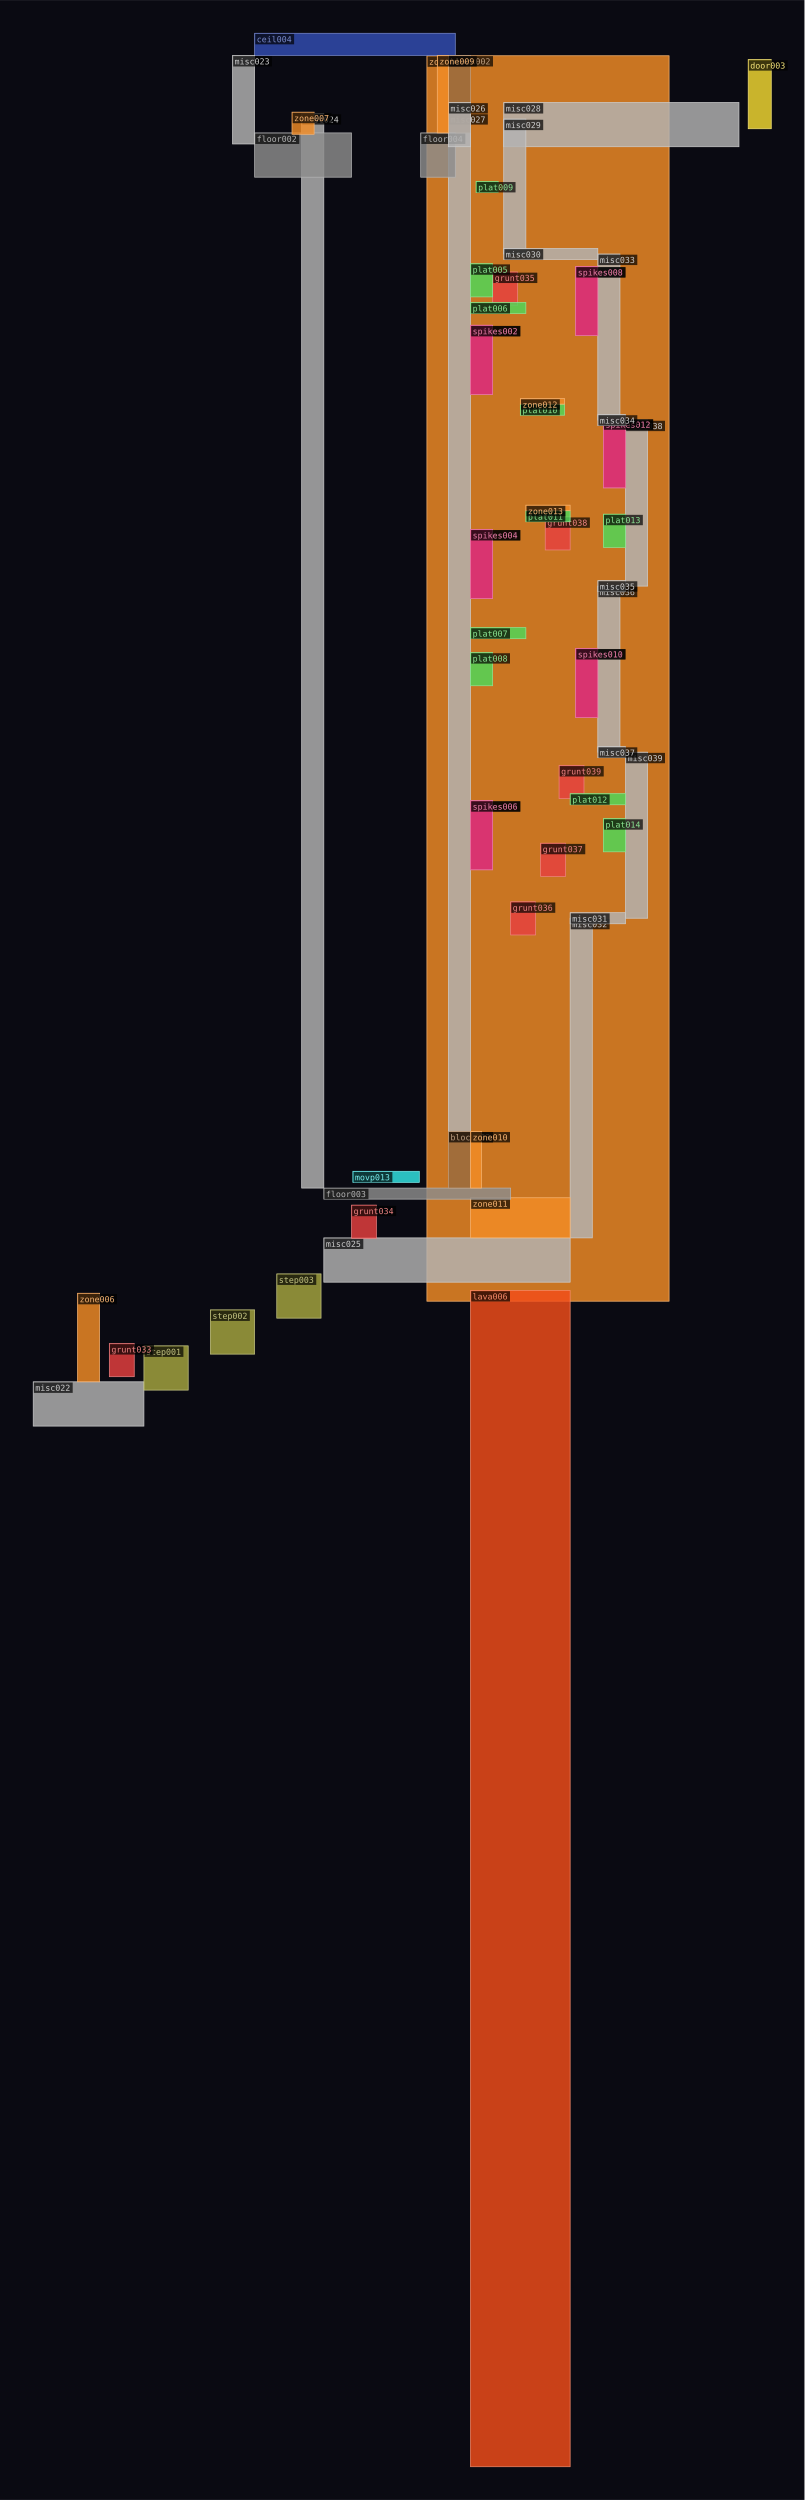
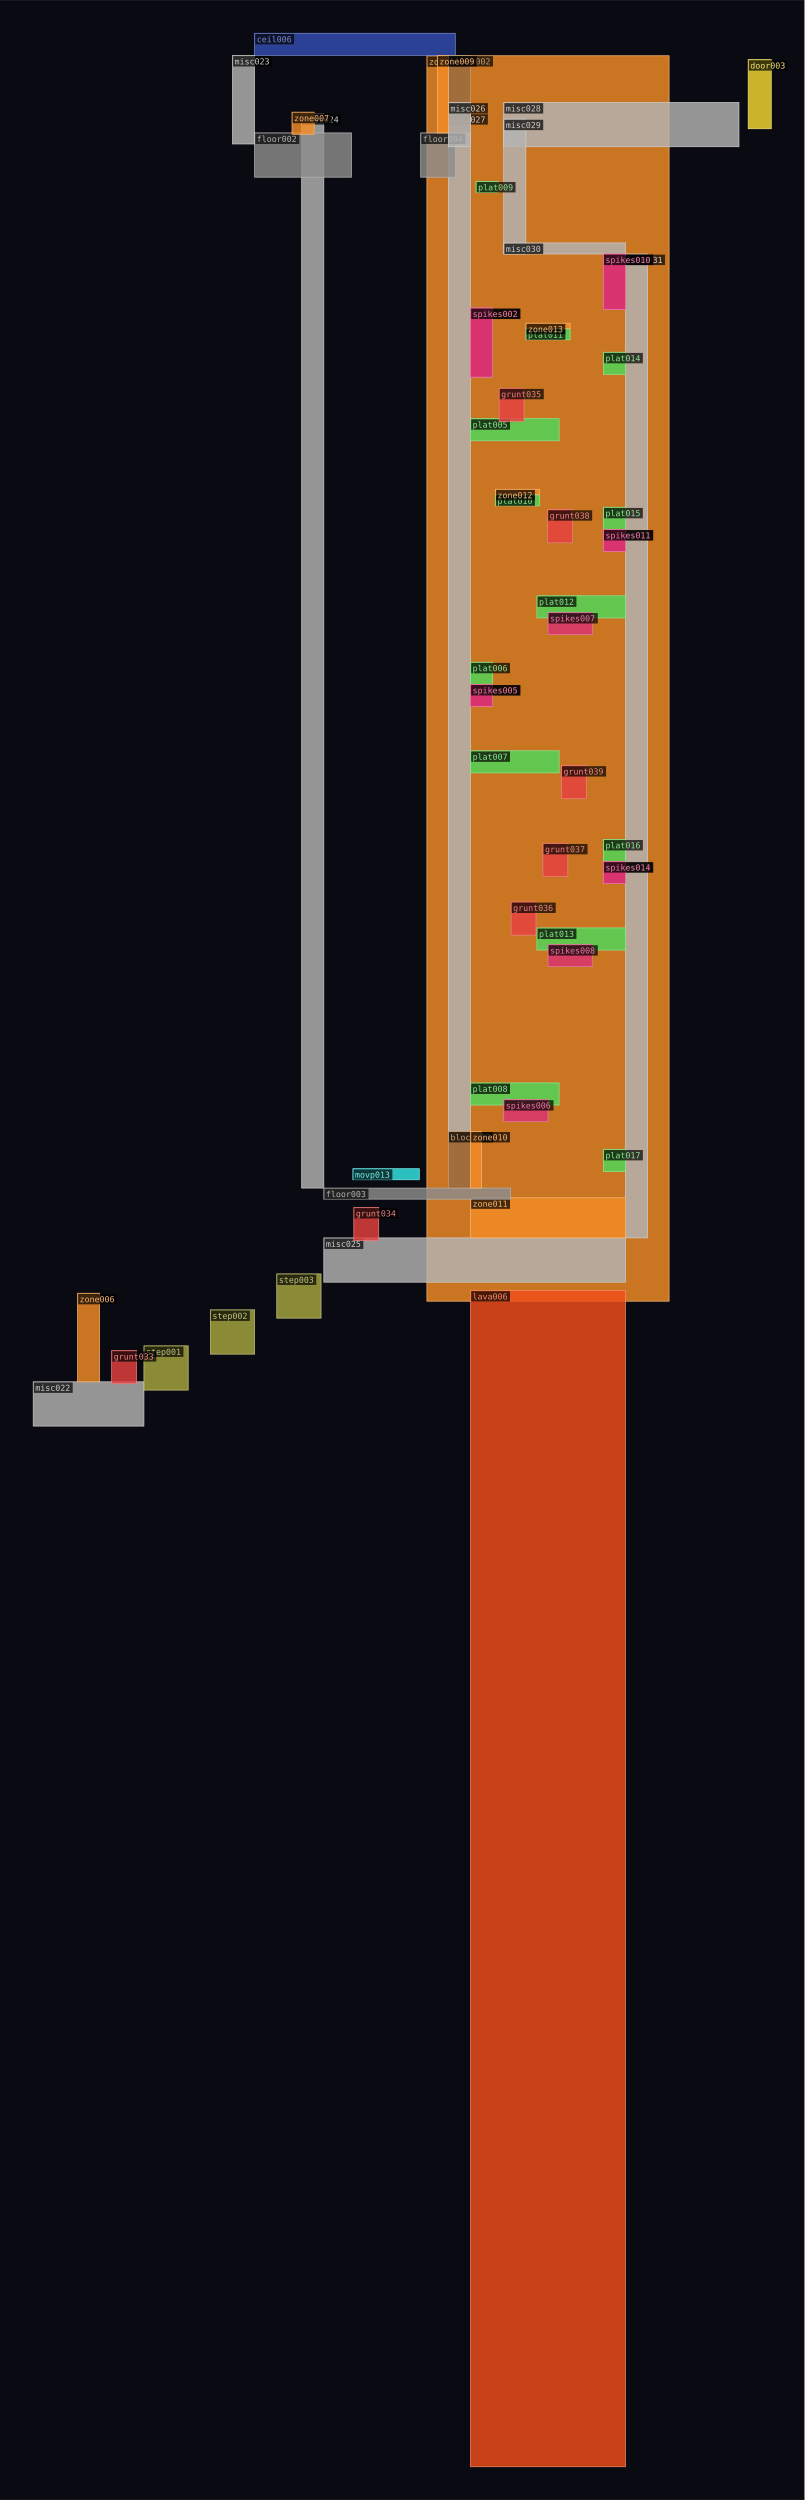
<svg xmlns="http://www.w3.org/2000/svg" viewBox="16064 -1370 2325.33 7226" width="901" height="2800" font-family="monospace">
  <rect x="16064" y="-1370" width="2325.33" height="7226" fill="#0a0a12" />
  <rect x="17298" y="-1209" width="700" height="3600" fill="#f28c26" fill-opacity="0.82" stroke="#f7b472" stroke-width="2" />
  <rect x="17300" y="-1207" width="112.16" height="30" fill="#000000" fill-opacity="0.7" />
  <text x="17304" y="-1183" font-size="24" fill="#f7b472">zone008</text>
-   <rect x="17424" y="2360" width="288" height="3400" fill="#f24d1a" fill-opacity="0.82" stroke="#f78b6a" stroke-width="2" />
+   <rect x="17424" y="2360" width="448" height="3400" fill="#f24d1a" fill-opacity="0.82" stroke="#f78b6a" stroke-width="2" />
  <rect x="17426" y="2362" width="112.16" height="30" fill="#000000" fill-opacity="0.7" />
  <text x="17430" y="2386" font-size="24" fill="#f78b6a">lava006</text>
  <rect x="16936" y="-1042" width="64" height="3106" fill="#b3b3b3" fill-opacity="0.82" stroke="#cdcdcd" stroke-width="2" />
  <rect x="16938" y="-1040" width="112.16" height="30" fill="#000000" fill-opacity="0.7" />
  <text x="16942" y="-1016" font-size="24" fill="#cdcdcd">misc024</text>
  <rect x="17360" y="-1042" width="64" height="2942" fill="#b3b3b3" fill-opacity="0.82" stroke="#cdcdcd" stroke-width="2" />
  <rect x="17362" y="-1040" width="112.16" height="30" fill="#000000" fill-opacity="0.7" />
  <text x="17366" y="-1016" font-size="24" fill="#cdcdcd">misc027</text>
-   <rect x="17000" y="2208" width="712" height="128" fill="#b3b3b3" fill-opacity="0.82" stroke="#cdcdcd" stroke-width="2" />
+   <rect x="17872" y="-636" width="64" height="2844" fill="#b3b3b3" fill-opacity="0.82" stroke="#cdcdcd" stroke-width="2" />
+   <rect x="17874" y="-634" width="112.16" height="30" fill="#000000" fill-opacity="0.7" />
+   <text x="17878" y="-610" font-size="24" fill="#cdcdcd">misc031</text>
+   <rect x="17000" y="2208" width="872" height="128" fill="#b3b3b3" fill-opacity="0.82" stroke="#cdcdcd" stroke-width="2" />
  <rect x="17002" y="2210" width="112.16" height="30" fill="#000000" fill-opacity="0.7" />
  <text x="17006" y="2234" font-size="24" fill="#cdcdcd">misc025</text>
  <rect x="17520" y="-1074" width="680" height="128" fill="#b3b3b3" fill-opacity="0.82" stroke="#cdcdcd" stroke-width="2" />
  <rect x="17522" y="-1072" width="112.16" height="30" fill="#000000" fill-opacity="0.7" />
  <text x="17526" y="-1048" font-size="24" fill="#cdcdcd">misc028</text>
-   <rect x="17712" y="1284" width="64" height="924" fill="#b3b3b3" fill-opacity="0.82" stroke="#cdcdcd" stroke-width="2" />
-   <rect x="17714" y="1286" width="112.16" height="30" fill="#000000" fill-opacity="0.7" />
-   <text x="17718" y="1310" font-size="24" fill="#cdcdcd">misc032</text>
+   <rect x="17424" y="2092" width="448" height="116" fill="#f28c26" fill-opacity="0.82" stroke="#f7b472" stroke-width="2" />
+   <rect x="17426" y="2094" width="112.16" height="30" fill="#000000" fill-opacity="0.7" />
+   <text x="17430" y="2118" font-size="24" fill="#f7b472">zone011</text>
  <rect x="16160" y="2624" width="320" height="128" fill="#b3b3b3" fill-opacity="0.82" stroke="#cdcdcd" stroke-width="2" />
  <rect x="16162" y="2626" width="112.16" height="30" fill="#000000" fill-opacity="0.7" />
  <text x="16166" y="2650" font-size="24" fill="#cdcdcd">misc022</text>
  <rect x="16800" y="-1274" width="580" height="64" fill="#334db3" fill-opacity="0.82" stroke="#7a8bcd" stroke-width="2" />
  <rect x="16802" y="-1272" width="112.16" height="30" fill="#000000" fill-opacity="0.7" />
-   <text x="16806" y="-1248" font-size="24" fill="#7a8bcd">ceil004</text>
+   <text x="16806" y="-1248" font-size="24" fill="#7a8bcd">ceil006</text>
  <rect x="16800" y="-986" width="280" height="128" fill="#8c8c8c" fill-opacity="0.82" stroke="#b4b4b4" stroke-width="2" />
  <rect x="16802" y="-984" width="127.04" height="30" fill="#000000" fill-opacity="0.7" />
  <text x="16806" y="-960" font-size="24" fill="#b4b4b4">floor002</text>
-   <rect x="17424" y="2092" width="288" height="116" fill="#f28c26" fill-opacity="0.82" stroke="#f7b472" stroke-width="2" />
-   <rect x="17426" y="2094" width="112.16" height="30" fill="#000000" fill-opacity="0.7" />
-   <text x="17430" y="2118" font-size="24" fill="#f7b472">zone011</text>
-   <rect x="17872" y="804" width="64" height="480" fill="#b3b3b3" fill-opacity="0.82" stroke="#cdcdcd" stroke-width="2" />
-   <rect x="17874" y="806" width="112.16" height="30" fill="#000000" fill-opacity="0.7" />
-   <text x="17878" y="830" font-size="24" fill="#cdcdcd">misc039</text>
-   <rect x="17792" y="324" width="64" height="480" fill="#b3b3b3" fill-opacity="0.82" stroke="#cdcdcd" stroke-width="2" />
-   <rect x="17794" y="326" width="112.16" height="30" fill="#000000" fill-opacity="0.7" />
-   <text x="17798" y="350" font-size="24" fill="#cdcdcd">misc036</text>
-   <rect x="17872" y="-156" width="64" height="480" fill="#b3b3b3" fill-opacity="0.82" stroke="#cdcdcd" stroke-width="2" />
-   <rect x="17874" y="-154" width="112.16" height="30" fill="#000000" fill-opacity="0.7" />
-   <text x="17878" y="-130" font-size="24" fill="#cdcdcd">misc038</text>
-   <rect x="17792" y="-636" width="64" height="480" fill="#b3b3b3" fill-opacity="0.82" stroke="#cdcdcd" stroke-width="2" />
-   <rect x="17794" y="-634" width="112.16" height="30" fill="#000000" fill-opacity="0.7" />
-   <text x="17798" y="-610" font-size="24" fill="#cdcdcd">misc033</text>
  <rect x="17520" y="-1026" width="64" height="390" fill="#b3b3b3" fill-opacity="0.82" stroke="#cdcdcd" stroke-width="2" />
  <rect x="17522" y="-1024" width="112.16" height="30" fill="#000000" fill-opacity="0.7" />
  <text x="17526" y="-1000" font-size="24" fill="#cdcdcd">misc029</text>
  <rect x="17000" y="2064" width="540" height="32" fill="#8c8c8c" fill-opacity="0.82" stroke="#b4b4b4" stroke-width="2" />
  <rect x="17002" y="2066" width="127.04" height="30" fill="#000000" fill-opacity="0.7" />
  <text x="17006" y="2090" font-size="24" fill="#b4b4b4">floor003</text>
+   <rect x="17424" y="-160" width="256" height="64" fill="#4dd959" fill-opacity="0.82" stroke="#8be693" stroke-width="2" />
+   <rect x="17426" y="-158" width="112.16" height="30" fill="#000000" fill-opacity="0.7" />
+   <text x="17430" y="-134" font-size="24" fill="#8be693">plat005</text>
+   <rect x="17616" y="352" width="256" height="64" fill="#4dd959" fill-opacity="0.82" stroke="#8be693" stroke-width="2" />
+   <rect x="17618" y="354" width="112.16" height="30" fill="#000000" fill-opacity="0.7" />
+   <text x="17622" y="378" font-size="24" fill="#8be693">plat012</text>
+   <rect x="17424" y="800" width="256" height="64" fill="#4dd959" fill-opacity="0.82" stroke="#8be693" stroke-width="2" />
+   <rect x="17426" y="802" width="112.16" height="30" fill="#000000" fill-opacity="0.7" />
+   <text x="17430" y="826" font-size="24" fill="#8be693">plat007</text>
  <rect x="16736" y="-1210" width="64" height="256" fill="#b3b3b3" fill-opacity="0.82" stroke="#cdcdcd" stroke-width="2" />
  <rect x="16738" y="-1208" width="112.16" height="30" fill="#000000" fill-opacity="0.7" />
  <text x="16742" y="-1184" font-size="24" fill="#cdcdcd">misc023</text>
+   <rect x="17616" y="1312" width="256" height="64" fill="#4dd959" fill-opacity="0.82" stroke="#8be693" stroke-width="2" />
+   <rect x="17618" y="1314" width="112.16" height="30" fill="#000000" fill-opacity="0.7" />
+   <text x="17622" y="1338" font-size="24" fill="#8be693">plat013</text>
+   <rect x="17424" y="1760" width="256" height="64" fill="#4dd959" fill-opacity="0.82" stroke="#8be693" stroke-width="2" />
+   <rect x="17426" y="1762" width="112.16" height="30" fill="#000000" fill-opacity="0.7" />
+   <text x="17430" y="1786" font-size="24" fill="#8be693">plat008</text>
  <rect x="16864" y="2312" width="128" height="128" fill="#a6a640" fill-opacity="0.82" stroke="#c5c583" stroke-width="2" />
  <rect x="16866" y="2314" width="112.16" height="30" fill="#000000" fill-opacity="0.7" />
  <text x="16870" y="2338" font-size="24" fill="#c5c583">step003</text>
  <rect x="16672" y="2416" width="128" height="128" fill="#a6a640" fill-opacity="0.82" stroke="#c5c583" stroke-width="2" />
  <rect x="16674" y="2418" width="112.16" height="30" fill="#000000" fill-opacity="0.7" />
  <text x="16678" y="2442" font-size="24" fill="#c5c583">step002</text>
  <rect x="16480" y="2520" width="128" height="128" fill="#a6a640" fill-opacity="0.82" stroke="#c5c583" stroke-width="2" />
  <rect x="16482" y="2522" width="112.16" height="30" fill="#000000" fill-opacity="0.7" />
  <text x="16486" y="2546" font-size="24" fill="#c5c583">step001</text>
  <rect x="16288" y="2368" width="64" height="256" fill="#f28c26" fill-opacity="0.82" stroke="#f7b472" stroke-width="2" />
  <rect x="16290" y="2370" width="112.16" height="30" fill="#000000" fill-opacity="0.7" />
  <text x="16294" y="2394" font-size="24" fill="#f7b472">zone006</text>
  <rect x="17360" y="-1210" width="64" height="224" fill="#996b40" fill-opacity="0.82" stroke="#bd9f83" stroke-width="2" />
  <rect x="17362" y="-1208" width="127.04" height="30" fill="#000000" fill-opacity="0.7" />
  <text x="17366" y="-1184" font-size="24" fill="#bd9f83">block002</text>
  <rect x="18226.67" y="-1198" width="66.67" height="200" fill="#f2d933" fill-opacity="0.82" stroke="#f7e67a" stroke-width="2" />
  <rect x="18228.67" y="-1196" width="112.16" height="30" fill="#000000" fill-opacity="0.7" />
  <text x="18232.67" y="-1172" font-size="24" fill="#f7e67a">door003</text>
  <rect x="17280" y="-986" width="100" height="128" fill="#8c8c8c" fill-opacity="0.82" stroke="#b4b4b4" stroke-width="2" />
  <rect x="17282" y="-984" width="127.04" height="30" fill="#000000" fill-opacity="0.7" />
  <text x="17286" y="-960" font-size="24" fill="#b4b4b4">floor004</text>
-   <rect x="17728" y="-600" width="64" height="200" fill="#d93373" fill-opacity="0.82" stroke="#e67aa4" stroke-width="2" />
-   <rect x="17730" y="-598" width="141.92" height="30" fill="#000000" fill-opacity="0.7" />
-   <text x="17734" y="-574" font-size="24" fill="#e67aa4">spikes009</text>
-   <rect x="17728" y="-600" width="64" height="200" fill="#d93373" fill-opacity="0.82" stroke="#e67aa4" stroke-width="2" />
-   <rect x="17730" y="-598" width="141.92" height="30" fill="#000000" fill-opacity="0.7" />
-   <text x="17734" y="-574" font-size="24" fill="#e67aa4">spikes008</text>
-   <rect x="17424" y="-430" width="64" height="200" fill="#d93373" fill-opacity="0.82" stroke="#e67aa4" stroke-width="2" />
-   <rect x="17426" y="-428" width="141.92" height="30" fill="#000000" fill-opacity="0.7" />
-   <text x="17430" y="-404" font-size="24" fill="#e67aa4">spikes003</text>
-   <rect x="17424" y="-430" width="64" height="200" fill="#d93373" fill-opacity="0.82" stroke="#e67aa4" stroke-width="2" />
-   <rect x="17426" y="-428" width="141.92" height="30" fill="#000000" fill-opacity="0.7" />
-   <text x="17430" y="-404" font-size="24" fill="#e67aa4">spikes002</text>
-   <rect x="17808" y="-160" width="64" height="200" fill="#d93373" fill-opacity="0.82" stroke="#e67aa4" stroke-width="2" />
-   <rect x="17810" y="-158" width="141.92" height="30" fill="#000000" fill-opacity="0.7" />
-   <text x="17814" y="-134" font-size="24" fill="#e67aa4">spikes013</text>
-   <rect x="17808" y="-160" width="64" height="200" fill="#d93373" fill-opacity="0.82" stroke="#e67aa4" stroke-width="2" />
-   <rect x="17810" y="-158" width="141.92" height="30" fill="#000000" fill-opacity="0.7" />
-   <text x="17814" y="-134" font-size="24" fill="#e67aa4">spikes012</text>
-   <rect x="17424" y="160" width="64" height="200" fill="#d93373" fill-opacity="0.82" stroke="#e67aa4" stroke-width="2" />
-   <rect x="17426" y="162" width="141.92" height="30" fill="#000000" fill-opacity="0.7" />
-   <text x="17430" y="186" font-size="24" fill="#e67aa4">spikes005</text>
-   <rect x="17424" y="160" width="64" height="200" fill="#d93373" fill-opacity="0.82" stroke="#e67aa4" stroke-width="2" />
-   <rect x="17426" y="162" width="141.92" height="30" fill="#000000" fill-opacity="0.7" />
-   <text x="17430" y="186" font-size="24" fill="#e67aa4">spikes004</text>
-   <rect x="17728" y="504" width="64" height="200" fill="#d93373" fill-opacity="0.82" stroke="#e67aa4" stroke-width="2" />
-   <rect x="17730" y="506" width="141.92" height="30" fill="#000000" fill-opacity="0.7" />
-   <text x="17734" y="530" font-size="24" fill="#e67aa4">spikes011</text>
-   <rect x="17728" y="504" width="64" height="200" fill="#d93373" fill-opacity="0.82" stroke="#e67aa4" stroke-width="2" />
-   <rect x="17730" y="506" width="141.92" height="30" fill="#000000" fill-opacity="0.7" />
-   <text x="17734" y="530" font-size="24" fill="#e67aa4">spikes010</text>
-   <rect x="17424" y="944" width="64" height="200" fill="#d93373" fill-opacity="0.82" stroke="#e67aa4" stroke-width="2" />
-   <rect x="17426" y="946" width="141.92" height="30" fill="#000000" fill-opacity="0.7" />
-   <text x="17430" y="970" font-size="24" fill="#e67aa4">spikes007</text>
-   <rect x="17424" y="944" width="64" height="200" fill="#d93373" fill-opacity="0.82" stroke="#e67aa4" stroke-width="2" />
-   <rect x="17426" y="946" width="141.92" height="30" fill="#000000" fill-opacity="0.7" />
-   <text x="17430" y="970" font-size="24" fill="#e67aa4">spikes006</text>
+   <rect x="17424" y="-480" width="64" height="200" fill="#d93373" fill-opacity="0.82" stroke="#e67aa4" stroke-width="2" />
+   <rect x="17426" y="-478" width="141.92" height="30" fill="#000000" fill-opacity="0.7" />
+   <text x="17430" y="-454" font-size="24" fill="#e67aa4">spikes003</text>
+   <rect x="17424" y="-480" width="64" height="200" fill="#d93373" fill-opacity="0.82" stroke="#e67aa4" stroke-width="2" />
+   <rect x="17426" y="-478" width="141.92" height="30" fill="#000000" fill-opacity="0.7" />
+   <text x="17430" y="-454" font-size="24" fill="#e67aa4">spikes002</text>
+   <rect x="17520" y="-668" width="352" height="32" fill="#b3b3b3" fill-opacity="0.82" stroke="#cdcdcd" stroke-width="2" />
+   <rect x="17522" y="-666" width="112.16" height="30" fill="#000000" fill-opacity="0.7" />
+   <text x="17526" y="-642" font-size="24" fill="#cdcdcd">misc030</text>
  <rect x="17360" y="1900" width="64" height="164" fill="#996b40" fill-opacity="0.82" stroke="#bd9f83" stroke-width="2" />
  <rect x="17362" y="1902" width="127.04" height="30" fill="#000000" fill-opacity="0.7" />
  <text x="17366" y="1926" font-size="24" fill="#bd9f83">block003</text>
-   <rect x="17520" y="-652" width="272" height="32" fill="#b3b3b3" fill-opacity="0.82" stroke="#cdcdcd" stroke-width="2" />
-   <rect x="17522" y="-650" width="112.16" height="30" fill="#000000" fill-opacity="0.7" />
-   <text x="17526" y="-626" font-size="24" fill="#cdcdcd">misc030</text>
+   <rect x="17808" y="-636" width="64" height="160" fill="#d93373" fill-opacity="0.82" stroke="#e67aa4" stroke-width="2" />
+   <rect x="17810" y="-634" width="141.92" height="30" fill="#000000" fill-opacity="0.7" />
+   <text x="17814" y="-610" font-size="24" fill="#e67aa4">spikes009</text>
+   <rect x="17808" y="-636" width="64" height="160" fill="#d93373" fill-opacity="0.82" stroke="#e67aa4" stroke-width="2" />
+   <rect x="17810" y="-634" width="141.92" height="30" fill="#000000" fill-opacity="0.7" />
+   <text x="17814" y="-610" font-size="24" fill="#e67aa4">spikes010</text>
+   <rect x="17648" y="400" width="128" height="64" fill="#d93373" fill-opacity="0.82" stroke="#e67aa4" stroke-width="2" />
+   <rect x="17650" y="402" width="141.92" height="30" fill="#000000" fill-opacity="0.7" />
+   <text x="17654" y="426" font-size="24" fill="#e67aa4">spikes007</text>
+   <rect x="17648" y="1360" width="128" height="64" fill="#d93373" fill-opacity="0.82" stroke="#e67aa4" stroke-width="2" />
+   <rect x="17650" y="1362" width="141.92" height="30" fill="#000000" fill-opacity="0.7" />
+   <text x="17654" y="1386" font-size="24" fill="#e67aa4">spikes008</text>
+   <rect x="17520" y="1808" width="128" height="64" fill="#d93373" fill-opacity="0.82" stroke="#e67aa4" stroke-width="2" />
+   <rect x="17522" y="1810" width="141.92" height="30" fill="#000000" fill-opacity="0.7" />
+   <text x="17526" y="1834" font-size="24" fill="#e67aa4">spikes006</text>
  <rect x="17360" y="-1074" width="64" height="128" fill="#b3b3b3" fill-opacity="0.82" stroke="#cdcdcd" stroke-width="2" />
  <rect x="17362" y="-1072" width="112.16" height="30" fill="#000000" fill-opacity="0.7" />
  <text x="17366" y="-1048" font-size="24" fill="#cdcdcd">misc026</text>
  <rect x="17328" y="-1210" width="32" height="224" fill="#f28c26" fill-opacity="0.82" stroke="#f7b472" stroke-width="2" />
  <rect x="17330" y="-1208" width="112.16" height="30" fill="#000000" fill-opacity="0.7" />
  <text x="17334" y="-1184" font-size="24" fill="#f7b472">zone009</text>
-   <rect x="17488.08" y="-584.06" width="72" height="96" fill="#e64040" fill-opacity="0.82" stroke="#ee8383" stroke-width="2" />
-   <rect x="17490.08" y="-582.06" width="127.04" height="30" fill="#000000" fill-opacity="0.7" />
-   <text x="17494.08" y="-558.06" font-size="24" fill="#ee8383">grunt035</text>
-   <rect x="17640.01" y="123.49" width="72" height="96" fill="#e64040" fill-opacity="0.82" stroke="#ee8383" stroke-width="2" />
-   <rect x="17642.01" y="125.49" width="127.04" height="30" fill="#000000" fill-opacity="0.7" />
-   <text x="17646.01" y="149.49" font-size="24" fill="#ee8383">grunt038</text>
-   <rect x="17680.01" y="842.26" width="72" height="96" fill="#e64040" fill-opacity="0.82" stroke="#ee8383" stroke-width="2" />
-   <rect x="17682.01" y="844.26" width="127.04" height="30" fill="#000000" fill-opacity="0.7" />
-   <text x="17686.01" y="868.26" font-size="24" fill="#ee8383">grunt039</text>
-   <rect x="17626.67" y="1067.12" width="72" height="96" fill="#e64040" fill-opacity="0.82" stroke="#ee8383" stroke-width="2" />
-   <rect x="17628.67" y="1069.12" width="127.04" height="30" fill="#000000" fill-opacity="0.7" />
-   <text x="17632.67" y="1093.12" font-size="24" fill="#ee8383">grunt037</text>
-   <rect x="17540.01" y="1236.43" width="72" height="96" fill="#e64040" fill-opacity="0.82" stroke="#ee8383" stroke-width="2" />
-   <rect x="17542.01" y="1238.43" width="127.04" height="30" fill="#000000" fill-opacity="0.7" />
-   <text x="17546.01" y="1262.43" font-size="24" fill="#ee8383">grunt036</text>
-   <rect x="16380.01" y="2513.23" width="72" height="96" fill="#e64040" fill-opacity="0.82" stroke="#ee8383" stroke-width="2" />
-   <rect x="16382.01" y="2515.23" width="127.04" height="30" fill="#000000" fill-opacity="0.7" />
-   <text x="16386.01" y="2539.23" font-size="24" fill="#ee8383">grunt033</text>
-   <rect x="17080.01" y="2113.23" width="72" height="96" fill="#e64040" fill-opacity="0.82" stroke="#ee8383" stroke-width="2" />
-   <rect x="17082.01" y="2115.23" width="127.04" height="30" fill="#000000" fill-opacity="0.7" />
-   <text x="17086.01" y="2139.23" font-size="24" fill="#ee8383">grunt034</text>
-   <rect x="17808" y="116" width="64" height="96" fill="#4dd959" fill-opacity="0.82" stroke="#8be693" stroke-width="2" />
-   <rect x="17810" y="118" width="112.16" height="30" fill="#000000" fill-opacity="0.7" />
-   <text x="17814" y="142" font-size="24" fill="#8be693">plat013</text>
-   <rect x="17424" y="516" width="64" height="96" fill="#4dd959" fill-opacity="0.82" stroke="#8be693" stroke-width="2" />
-   <rect x="17426" y="518" width="112.16" height="30" fill="#000000" fill-opacity="0.7" />
-   <text x="17430" y="542" font-size="24" fill="#8be693">plat008</text>
-   <rect x="17808" y="996" width="64" height="96" fill="#4dd959" fill-opacity="0.82" stroke="#8be693" stroke-width="2" />
-   <rect x="17810" y="998" width="112.16" height="30" fill="#000000" fill-opacity="0.7" />
-   <text x="17814" y="1022" font-size="24" fill="#8be693">plat014</text>
-   <rect x="17084" y="2015.5" width="192" height="32" fill="#33e6e6" fill-opacity="0.82" stroke="#7aeeee" stroke-width="2" />
-   <rect x="17086" y="2017.5" width="112.16" height="30" fill="#000000" fill-opacity="0.7" />
-   <text x="17090" y="2041.5" font-size="24" fill="#7aeeee">movp013</text>
-   <rect x="17424" y="-608" width="64" height="96" fill="#4dd959" fill-opacity="0.82" stroke="#8be693" stroke-width="2" />
-   <rect x="17426" y="-606" width="112.16" height="30" fill="#000000" fill-opacity="0.7" />
-   <text x="17430" y="-582" font-size="24" fill="#8be693">plat005</text>
+   <rect x="17541.26" y="1236.83" width="72" height="96" fill="#e64040" fill-opacity="0.82" stroke="#ee8383" stroke-width="2" />
+   <rect x="17543.26" y="1238.83" width="127.04" height="30" fill="#000000" fill-opacity="0.7" />
+   <text x="17547.26" y="1262.83" font-size="24" fill="#ee8383">grunt036</text>
+   <rect x="17633.34" y="1067.36" width="72" height="96" fill="#e64040" fill-opacity="0.82" stroke="#ee8383" stroke-width="2" />
+   <rect x="17635.34" y="1069.36" width="127.04" height="30" fill="#000000" fill-opacity="0.7" />
+   <text x="17639.34" y="1093.36" font-size="24" fill="#ee8383">grunt037</text>
+   <rect x="17686.68" y="842.5" width="72" height="96" fill="#e64040" fill-opacity="0.82" stroke="#ee8383" stroke-width="2" />
+   <rect x="17688.68" y="844.5" width="127.04" height="30" fill="#000000" fill-opacity="0.7" />
+   <text x="17692.68" y="868.5" font-size="24" fill="#ee8383">grunt039</text>
+   <rect x="17646.68" y="102.83" width="72" height="96" fill="#e64040" fill-opacity="0.82" stroke="#ee8383" stroke-width="2" />
+   <rect x="17648.68" y="104.83" width="127.04" height="30" fill="#000000" fill-opacity="0.7" />
+   <text x="17652.68" y="128.83" font-size="24" fill="#ee8383">grunt038</text>
+   <rect x="17506.68" y="-248.06" width="72" height="96" fill="#e64040" fill-opacity="0.82" stroke="#ee8383" stroke-width="2" />
+   <rect x="17508.68" y="-246.06" width="127.04" height="30" fill="#000000" fill-opacity="0.7" />
+   <text x="17512.68" y="-222.06" font-size="24" fill="#ee8383">grunt035</text>
+   <rect x="16386.68" y="2533.65" width="72" height="96" fill="#e64040" fill-opacity="0.82" stroke="#ee8383" stroke-width="2" />
+   <rect x="16388.68" y="2535.65" width="127.04" height="30" fill="#000000" fill-opacity="0.7" />
+   <text x="16392.68" y="2559.65" font-size="24" fill="#ee8383">grunt033</text>
+   <rect x="17086.68" y="2119.93" width="72" height="96" fill="#e64040" fill-opacity="0.82" stroke="#ee8383" stroke-width="2" />
+   <rect x="17088.68" y="2121.93" width="127.04" height="30" fill="#000000" fill-opacity="0.7" />
+   <text x="17092.68" y="2145.93" font-size="24" fill="#ee8383">grunt034</text>
+   <rect x="17084" y="2008" width="192" height="32" fill="#33e6e6" fill-opacity="0.82" stroke="#7aeeee" stroke-width="2" />
+   <rect x="17086" y="2010" width="112.16" height="30" fill="#000000" fill-opacity="0.7" />
+   <text x="17090" y="2034" font-size="24" fill="#7aeeee">movp013</text>
  <rect x="17424" y="1900" width="32" height="164" fill="#f28c26" fill-opacity="0.82" stroke="#f7b472" stroke-width="2" />
  <rect x="17426" y="1902" width="112.16" height="30" fill="#000000" fill-opacity="0.7" />
  <text x="17430" y="1926" font-size="24" fill="#f7b472">zone010</text>
-   <rect x="17712" y="924" width="160" height="32" fill="#4dd959" fill-opacity="0.82" stroke="#8be693" stroke-width="2" />
-   <rect x="17714" y="926" width="112.16" height="30" fill="#000000" fill-opacity="0.7" />
-   <text x="17718" y="950" font-size="24" fill="#8be693">plat012</text>
-   <rect x="17424" y="444" width="160" height="32" fill="#4dd959" fill-opacity="0.82" stroke="#8be693" stroke-width="2" />
-   <rect x="17426" y="446" width="112.16" height="30" fill="#000000" fill-opacity="0.7" />
-   <text x="17430" y="470" font-size="24" fill="#8be693">plat007</text>
-   <rect x="17424" y="-496" width="160" height="32" fill="#4dd959" fill-opacity="0.82" stroke="#8be693" stroke-width="2" />
-   <rect x="17426" y="-494" width="112.16" height="30" fill="#000000" fill-opacity="0.7" />
-   <text x="17430" y="-470" font-size="24" fill="#8be693">plat006</text>
-   <rect x="17712" y="1268" width="160" height="32" fill="#b3b3b3" fill-opacity="0.82" stroke="#cdcdcd" stroke-width="2" />
-   <rect x="17714" y="1270" width="112.16" height="30" fill="#000000" fill-opacity="0.7" />
-   <text x="17718" y="1294" font-size="24" fill="#cdcdcd">misc031</text>
  <rect x="16908" y="-1046" width="64" height="64" fill="#f28c26" fill-opacity="0.82" stroke="#f7b472" stroke-width="2" />
  <rect x="16910" y="-1044" width="112.16" height="30" fill="#000000" fill-opacity="0.7" />
  <text x="16914" y="-1020" font-size="24" fill="#f7b472">zone007</text>
-   <rect x="17568" y="-202" width="128" height="32" fill="#4dd959" fill-opacity="0.82" stroke="#8be693" stroke-width="2" />
-   <rect x="17570" y="-200" width="112.16" height="30" fill="#000000" fill-opacity="0.7" />
-   <text x="17574" y="-176" font-size="24" fill="#8be693">plat010</text>
-   <rect x="17584" y="106" width="128" height="32" fill="#4dd959" fill-opacity="0.82" stroke="#8be693" stroke-width="2" />
-   <rect x="17586" y="108" width="112.16" height="30" fill="#000000" fill-opacity="0.7" />
-   <text x="17590" y="132" font-size="24" fill="#8be693">plat011</text>
-   <rect x="17792" y="788" width="80" height="32" fill="#b3b3b3" fill-opacity="0.82" stroke="#cdcdcd" stroke-width="2" />
-   <rect x="17794" y="790" width="112.16" height="30" fill="#000000" fill-opacity="0.7" />
-   <text x="17798" y="814" font-size="24" fill="#cdcdcd">misc037</text>
-   <rect x="17792" y="308" width="80" height="32" fill="#b3b3b3" fill-opacity="0.82" stroke="#cdcdcd" stroke-width="2" />
-   <rect x="17794" y="310" width="112.16" height="30" fill="#000000" fill-opacity="0.7" />
-   <text x="17798" y="334" font-size="24" fill="#cdcdcd">misc035</text>
-   <rect x="17792" y="-172" width="80" height="32" fill="#b3b3b3" fill-opacity="0.82" stroke="#cdcdcd" stroke-width="2" />
-   <rect x="17794" y="-170" width="112.16" height="30" fill="#000000" fill-opacity="0.7" />
-   <text x="17798" y="-146" font-size="24" fill="#cdcdcd">misc034</text>
-   <rect x="17568" y="-218" width="128" height="16" fill="#f28c26" fill-opacity="0.82" stroke="#f7b472" stroke-width="2" />
-   <rect x="17570" y="-216" width="112.16" height="30" fill="#000000" fill-opacity="0.7" />
-   <text x="17574" y="-192" font-size="24" fill="#f7b472">zone012</text>
-   <rect x="17584" y="90" width="128" height="16" fill="#f28c26" fill-opacity="0.82" stroke="#f7b472" stroke-width="2" />
-   <rect x="17586" y="92" width="112.16" height="30" fill="#000000" fill-opacity="0.7" />
-   <text x="17590" y="116" font-size="24" fill="#f7b472">zone013</text>
+   <rect x="17808" y="1952" width="64" height="64" fill="#4dd959" fill-opacity="0.82" stroke="#8be693" stroke-width="2" />
+   <rect x="17810" y="1954" width="112.16" height="30" fill="#000000" fill-opacity="0.7" />
+   <text x="17814" y="1978" font-size="24" fill="#8be693">plat017</text>
+   <rect x="17808" y="-352" width="64" height="64" fill="#4dd959" fill-opacity="0.82" stroke="#8be693" stroke-width="2" />
+   <rect x="17810" y="-350" width="112.16" height="30" fill="#000000" fill-opacity="0.7" />
+   <text x="17814" y="-326" font-size="24" fill="#8be693">plat014</text>
+   <rect x="17808" y="1056" width="64" height="64" fill="#4dd959" fill-opacity="0.82" stroke="#8be693" stroke-width="2" />
+   <rect x="17810" y="1058" width="112.16" height="30" fill="#000000" fill-opacity="0.7" />
+   <text x="17814" y="1082" font-size="24" fill="#8be693">plat016</text>
+   <rect x="17424" y="544" width="64" height="64" fill="#4dd959" fill-opacity="0.82" stroke="#8be693" stroke-width="2" />
+   <rect x="17426" y="546" width="112.16" height="30" fill="#000000" fill-opacity="0.7" />
+   <text x="17430" y="570" font-size="24" fill="#8be693">plat006</text>
+   <rect x="17808" y="96" width="64" height="64" fill="#4dd959" fill-opacity="0.82" stroke="#8be693" stroke-width="2" />
+   <rect x="17810" y="98" width="112.16" height="30" fill="#000000" fill-opacity="0.7" />
+   <text x="17814" y="122" font-size="24" fill="#8be693">plat015</text>
+   <rect x="17808" y="1120" width="64" height="64" fill="#d93373" fill-opacity="0.82" stroke="#e67aa4" stroke-width="2" />
+   <rect x="17810" y="1122" width="141.92" height="30" fill="#000000" fill-opacity="0.7" />
+   <text x="17814" y="1146" font-size="24" fill="#e67aa4">spikes013</text>
+   <rect x="17584" y="-420" width="128" height="32" fill="#4dd959" fill-opacity="0.82" stroke="#8be693" stroke-width="2" />
+   <rect x="17586" y="-418" width="112.16" height="30" fill="#000000" fill-opacity="0.7" />
+   <text x="17590" y="-394" font-size="24" fill="#8be693">plat011</text>
+   <rect x="17496" y="60" width="128" height="32" fill="#4dd959" fill-opacity="0.82" stroke="#8be693" stroke-width="2" />
+   <rect x="17498" y="62" width="112.16" height="30" fill="#000000" fill-opacity="0.7" />
+   <text x="17502" y="86" font-size="24" fill="#8be693">plat010</text>
+   <rect x="17808" y="1120" width="64" height="64" fill="#d93373" fill-opacity="0.82" stroke="#e67aa4" stroke-width="2" />
+   <rect x="17810" y="1122" width="141.92" height="30" fill="#000000" fill-opacity="0.7" />
+   <text x="17814" y="1146" font-size="24" fill="#e67aa4">spikes014</text>
+   <rect x="17424" y="608" width="64" height="64" fill="#d93373" fill-opacity="0.82" stroke="#e67aa4" stroke-width="2" />
+   <rect x="17426" y="610" width="141.92" height="30" fill="#000000" fill-opacity="0.7" />
+   <text x="17430" y="634" font-size="24" fill="#e67aa4">spikes004</text>
+   <rect x="17808" y="160" width="64" height="64" fill="#d93373" fill-opacity="0.82" stroke="#e67aa4" stroke-width="2" />
+   <rect x="17810" y="162" width="141.92" height="30" fill="#000000" fill-opacity="0.7" />
+   <text x="17814" y="186" font-size="24" fill="#e67aa4">spikes012</text>
+   <rect x="17808" y="160" width="64" height="64" fill="#d93373" fill-opacity="0.82" stroke="#e67aa4" stroke-width="2" />
+   <rect x="17810" y="162" width="141.92" height="30" fill="#000000" fill-opacity="0.7" />
+   <text x="17814" y="186" font-size="24" fill="#e67aa4">spikes011</text>
+   <rect x="17424" y="608" width="64" height="64" fill="#d93373" fill-opacity="0.82" stroke="#e67aa4" stroke-width="2" />
+   <rect x="17426" y="610" width="141.92" height="30" fill="#000000" fill-opacity="0.7" />
+   <text x="17430" y="634" font-size="24" fill="#e67aa4">spikes005</text>
+   <rect x="17584" y="-436" width="128" height="16" fill="#f28c26" fill-opacity="0.82" stroke="#f7b472" stroke-width="2" />
+   <rect x="17586" y="-434" width="112.16" height="30" fill="#000000" fill-opacity="0.7" />
+   <text x="17590" y="-410" font-size="24" fill="#f7b472">zone013</text>
+   <rect x="17496" y="44" width="128" height="16" fill="#f28c26" fill-opacity="0.82" stroke="#f7b472" stroke-width="2" />
+   <rect x="17498" y="46" width="112.16" height="30" fill="#000000" fill-opacity="0.7" />
+   <text x="17502" y="70" font-size="24" fill="#f7b472">zone012</text>
  <rect x="17440" y="-846" width="64" height="32" fill="#4dd959" fill-opacity="0.82" stroke="#8be693" stroke-width="2" />
  <rect x="17442" y="-844" width="112.16" height="30" fill="#000000" fill-opacity="0.7" />
  <text x="17446" y="-820" font-size="24" fill="#8be693">plat009</text>
</svg>
